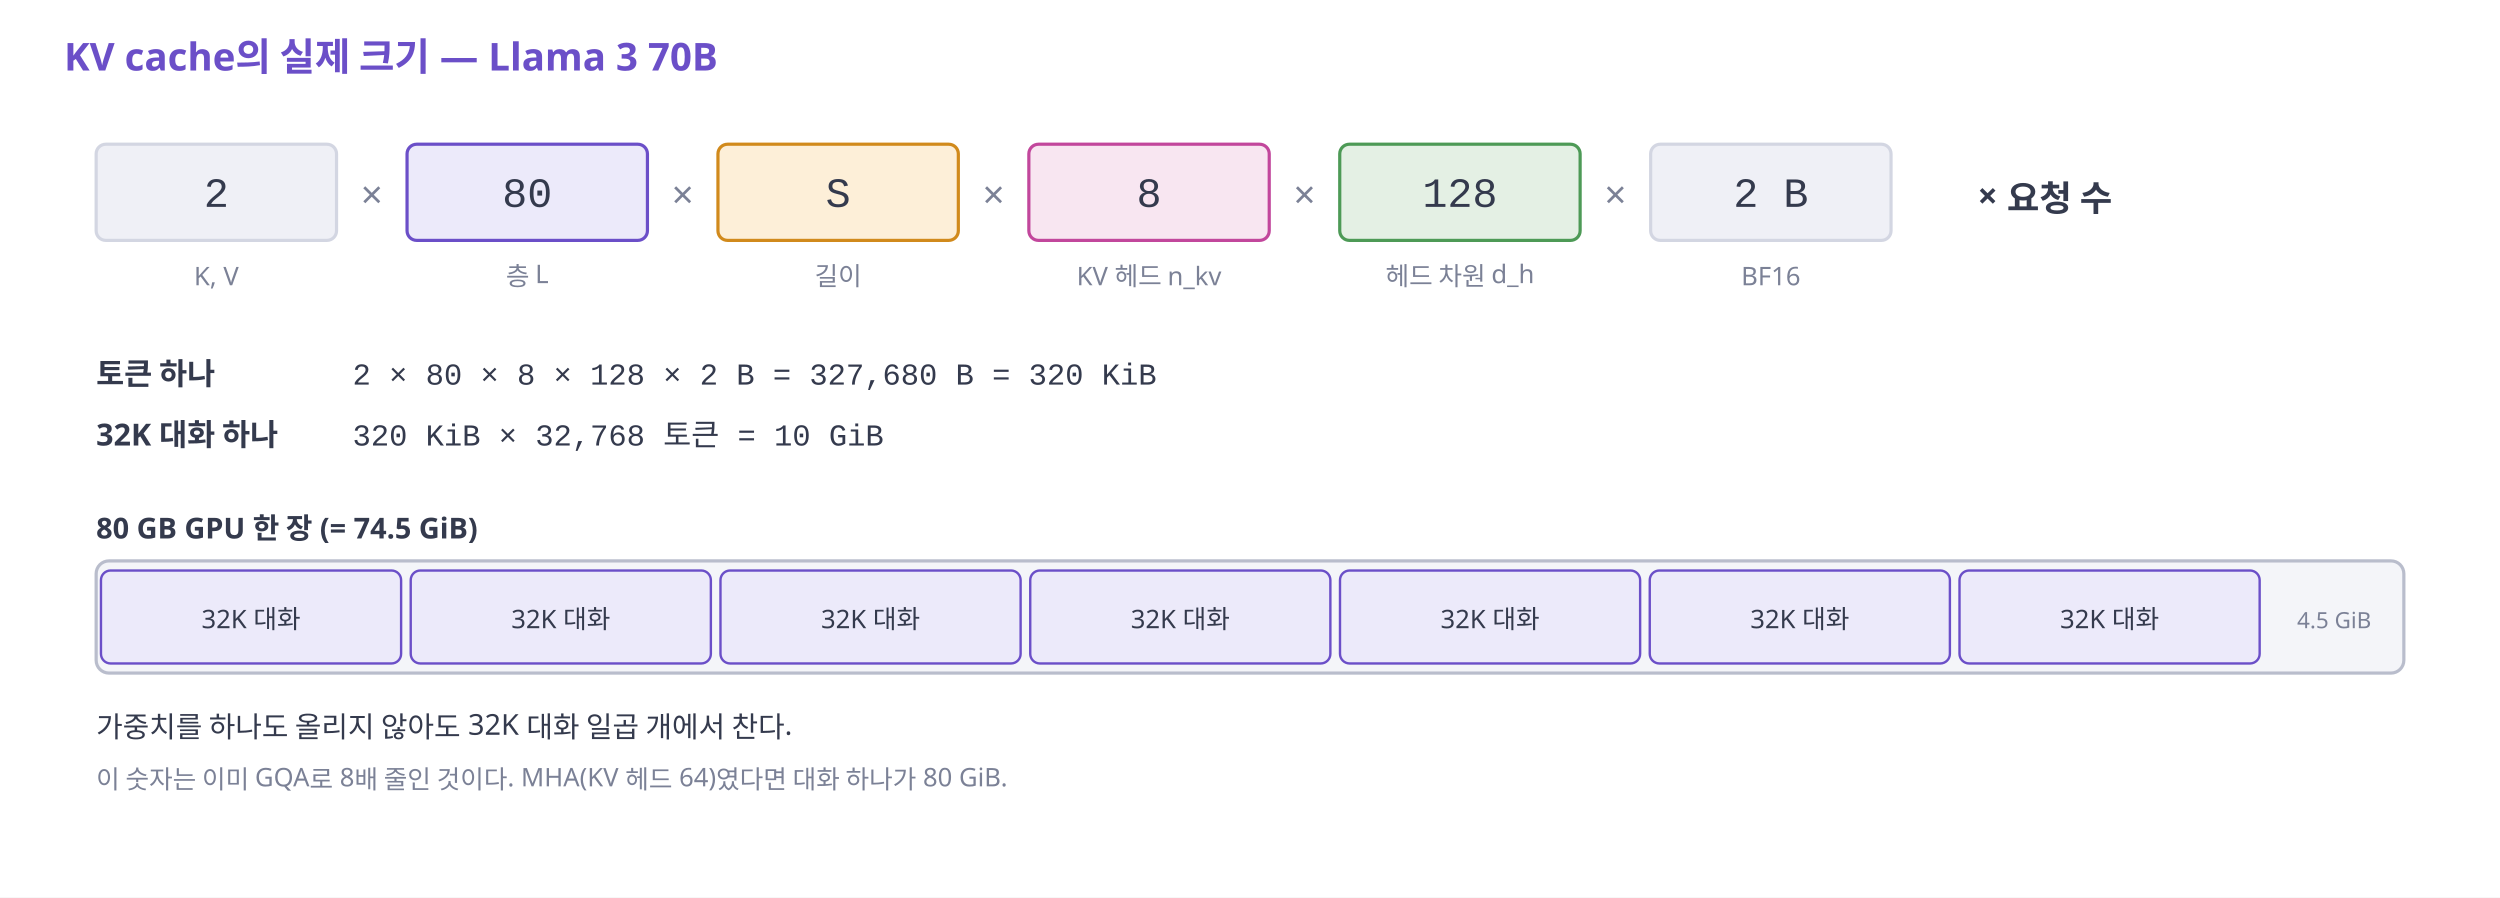
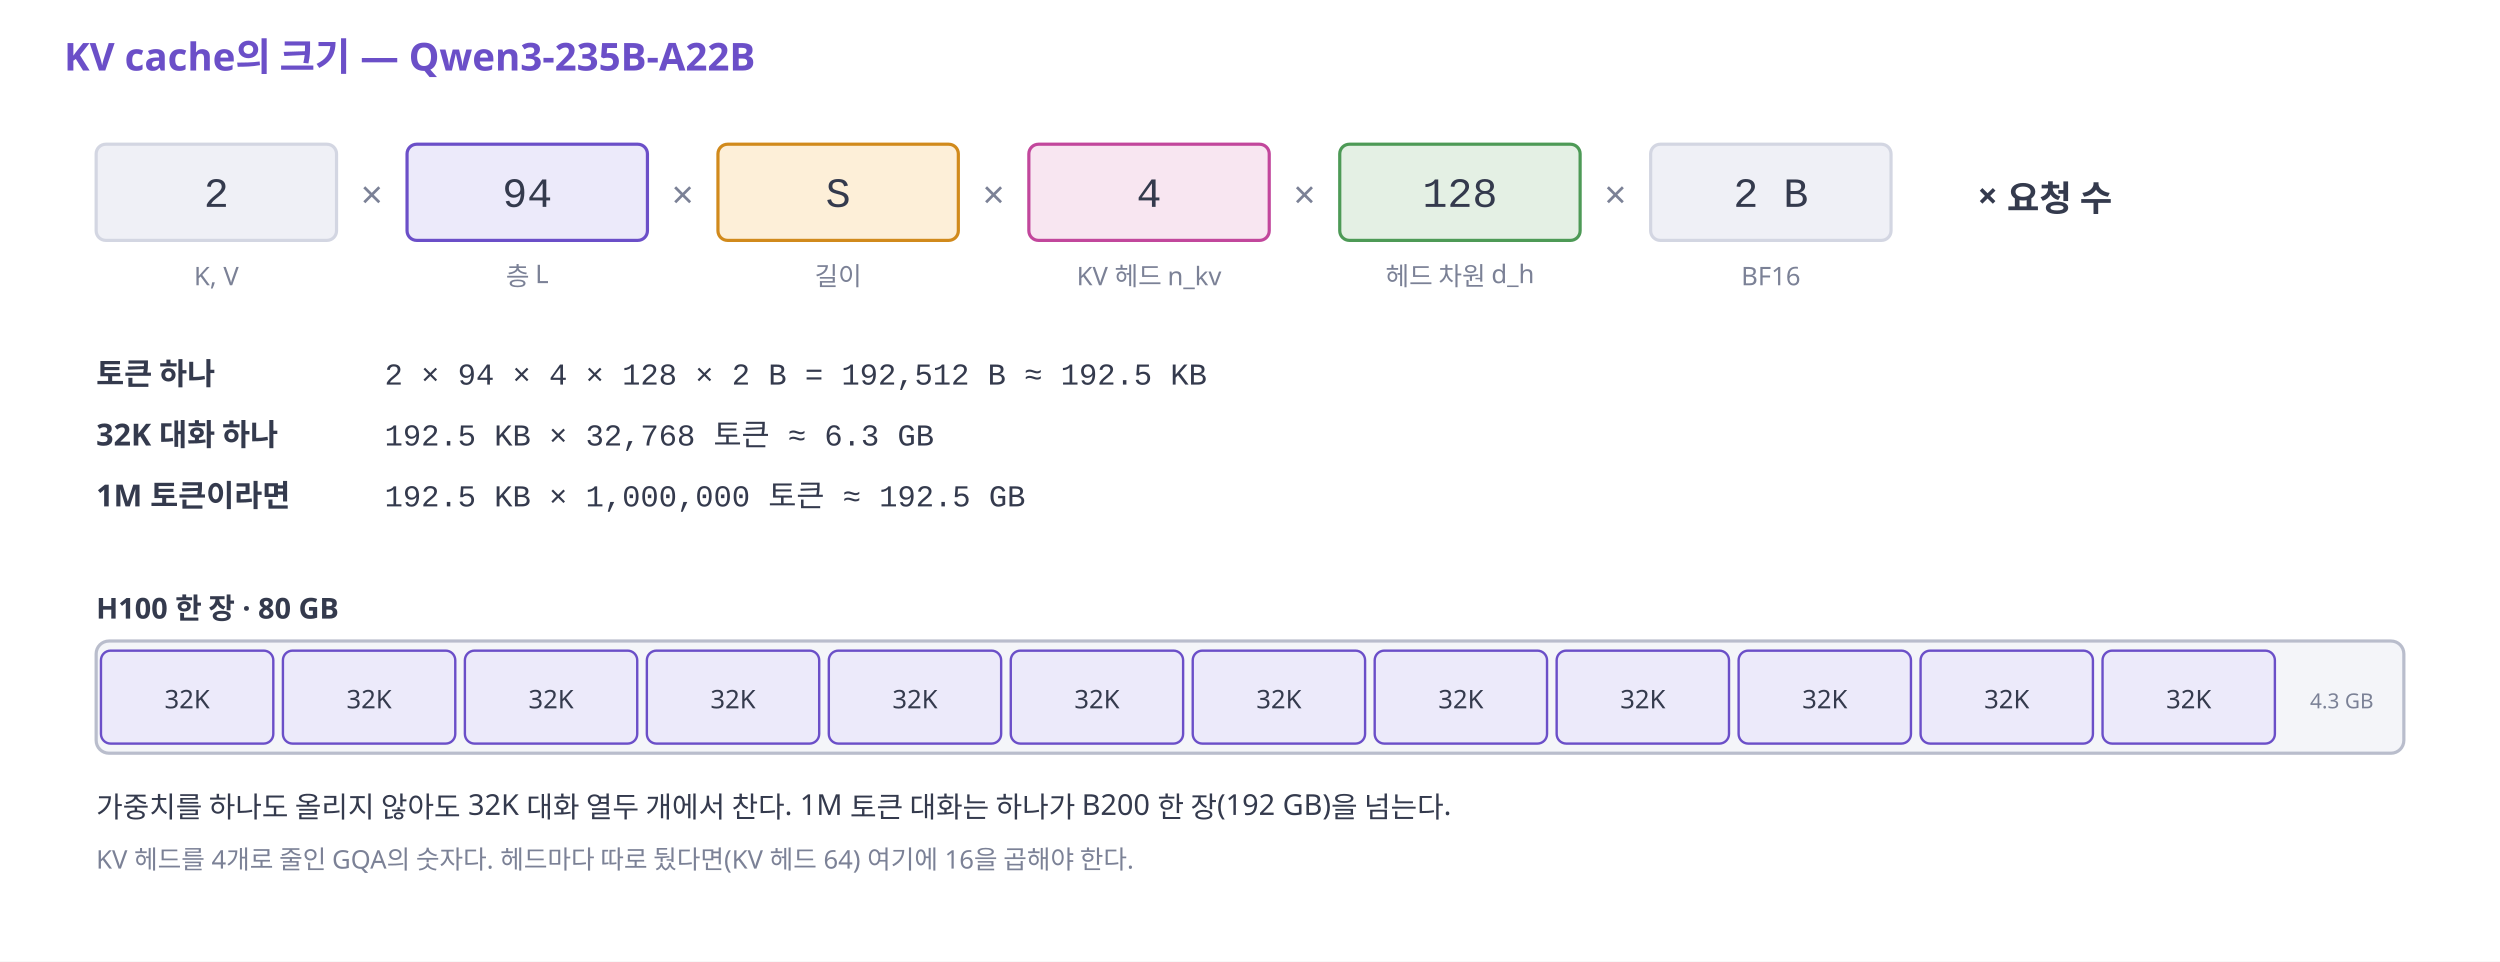
- <svg xmlns="http://www.w3.org/2000/svg" viewBox="0 0 1560 560" width="1560" height="560">
+ <svg xmlns="http://www.w3.org/2000/svg" viewBox="0 0 1560 600" width="1560" height="600">
  <defs>
    <marker id="ah" viewBox="0 0 10 10" refX="8.5" refY="5" markerWidth="7" markerHeight="7" orient="auto-start-reverse">
      <path d="M0,0 L10,5 L0,10 z" fill="#5d6377" />
    </marker>
  </defs>
  <rect width="100%" height="100%" fill="#ffffff" />
-   <text x="40" y="44" font-family="'Noto Sans KR','Malgun Gothic',sans-serif" font-size="24" text-anchor="start" font-weight="700" fill="#6b4fc8">KV cache의 실제 크기 — Llama 3 70B</text>
+   <text x="40" y="44" font-family="'Noto Sans KR','Malgun Gothic',sans-serif" font-size="24" text-anchor="start" font-weight="700" fill="#6b4fc8">KV cache의 크기 — Qwen3-235B-A22B</text>
  <rect x="60" y="90" width="150" height="60" rx="6" fill="#eff0f6" stroke="#d3d6e2" stroke-width="2" />
  <text x="135.0" y="129.1" font-family="Consolas,'Courier New',monospace" font-size="26" text-anchor="middle" font-weight="400" fill="#343a4d">2</text>
  <text x="135" y="178" font-family="'Noto Sans KR','Malgun Gothic',sans-serif" font-size="16" text-anchor="middle" font-weight="400" fill="#7b8196">K, V</text>
  <text x="232" y="130" font-family="'Noto Sans KR','Malgun Gothic',sans-serif" font-size="24" text-anchor="middle" font-weight="400" fill="#7b8196">×</text>
  <rect x="254" y="90" width="150" height="60" rx="6" fill="#eceafa" stroke="#6b4fc8" stroke-width="2" />
-   <text x="329.0" y="129.1" font-family="Consolas,'Courier New',monospace" font-size="26" text-anchor="middle" font-weight="400" fill="#343a4d">80</text>
+   <text x="329.0" y="129.1" font-family="Consolas,'Courier New',monospace" font-size="26" text-anchor="middle" font-weight="400" fill="#343a4d">94</text>
  <text x="329" y="178" font-family="'Noto Sans KR','Malgun Gothic',sans-serif" font-size="16" text-anchor="middle" font-weight="400" fill="#7b8196">층  L</text>
  <text x="426" y="130" font-family="'Noto Sans KR','Malgun Gothic',sans-serif" font-size="24" text-anchor="middle" font-weight="400" fill="#7b8196">×</text>
  <rect x="448" y="90" width="150" height="60" rx="6" fill="#fdefd8" stroke="#d18a1c" stroke-width="2" />
  <text x="523.0" y="129.1" font-family="Consolas,'Courier New',monospace" font-size="26" text-anchor="middle" font-weight="400" fill="#343a4d">S</text>
  <text x="523" y="178" font-family="'Noto Sans KR','Malgun Gothic',sans-serif" font-size="16" text-anchor="middle" font-weight="400" fill="#7b8196">길이</text>
  <text x="620" y="130" font-family="'Noto Sans KR','Malgun Gothic',sans-serif" font-size="24" text-anchor="middle" font-weight="400" fill="#7b8196">×</text>
  <rect x="642" y="90" width="150" height="60" rx="6" fill="#f8e6f1" stroke="#c2479c" stroke-width="2" />
-   <text x="717.0" y="129.1" font-family="Consolas,'Courier New',monospace" font-size="26" text-anchor="middle" font-weight="400" fill="#343a4d">8</text>
+   <text x="717.0" y="129.1" font-family="Consolas,'Courier New',monospace" font-size="26" text-anchor="middle" font-weight="400" fill="#343a4d">4</text>
  <text x="717" y="178" font-family="'Noto Sans KR','Malgun Gothic',sans-serif" font-size="16" text-anchor="middle" font-weight="400" fill="#7b8196">KV 헤드  n_kv</text>
  <text x="814" y="130" font-family="'Noto Sans KR','Malgun Gothic',sans-serif" font-size="24" text-anchor="middle" font-weight="400" fill="#7b8196">×</text>
  <rect x="836" y="90" width="150" height="60" rx="6" fill="#e4f0e4" stroke="#4d9a56" stroke-width="2" />
  <text x="911.0" y="129.1" font-family="Consolas,'Courier New',monospace" font-size="26" text-anchor="middle" font-weight="400" fill="#343a4d">128</text>
  <text x="911" y="178" font-family="'Noto Sans KR','Malgun Gothic',sans-serif" font-size="16" text-anchor="middle" font-weight="400" fill="#7b8196">헤드 차원  d_h</text>
  <text x="1008" y="130" font-family="'Noto Sans KR','Malgun Gothic',sans-serif" font-size="24" text-anchor="middle" font-weight="400" fill="#7b8196">×</text>
  <rect x="1030" y="90" width="150" height="60" rx="6" fill="#eff0f6" stroke="#d3d6e2" stroke-width="2" />
  <text x="1105.0" y="129.1" font-family="Consolas,'Courier New',monospace" font-size="26" text-anchor="middle" font-weight="400" fill="#343a4d">2 B</text>
  <text x="1105" y="178" font-family="'Noto Sans KR','Malgun Gothic',sans-serif" font-size="16" text-anchor="middle" font-weight="400" fill="#7b8196">BF16</text>
  <text x="1234" y="130" font-family="'Noto Sans KR','Malgun Gothic',sans-serif" font-size="22" text-anchor="start" font-weight="600" fill="#343a4d">×  요청 수</text>
  <text x="60" y="240" font-family="'Noto Sans KR','Malgun Gothic',sans-serif" font-size="19" text-anchor="start" font-weight="700" fill="#343a4d">토큰 하나</text>
-   <text x="220" y="240" font-family="Consolas,'Courier New',monospace" font-size="19" text-anchor="start" font-weight="400" fill="#343a4d">2 × 80 × 8 × 128 × 2 B  =  327,680 B  =  320 KiB</text>
+   <text x="240" y="240" font-family="Consolas,'Courier New',monospace" font-size="19" text-anchor="start" font-weight="400" fill="#343a4d">2 × 94 × 4 × 128 × 2 B  =  192,512 B  ≈  192.5 KB</text>
  <text x="60" y="278" font-family="'Noto Sans KR','Malgun Gothic',sans-serif" font-size="19" text-anchor="start" font-weight="700" fill="#343a4d">32K 대화 하나</text>
-   <text x="220" y="278" font-family="Consolas,'Courier New',monospace" font-size="19" text-anchor="start" font-weight="400" fill="#343a4d">320 KiB × 32,768 토큰  =  10 GiB</text>
-   <text x="60" y="336" font-family="'Noto Sans KR','Malgun Gothic',sans-serif" font-size="18" text-anchor="start" font-weight="700" fill="#343a4d">80 GB GPU 한 장 (= 74.5 GiB)</text>
-   <rect x="60" y="350" width="1440" height="70" rx="8" fill="#f4f5f9" stroke="#b9bdcc" stroke-width="2" />
-   <rect x="63.0" y="356" width="187.289" height="58" rx="6" fill="#eceafa" stroke="#6b4fc8" stroke-width="1.5" />
-   <text x="156.644" y="392" font-family="'Noto Sans KR','Malgun Gothic',sans-serif" font-size="16" text-anchor="middle" font-weight="400" fill="#343a4d">32K 대화</text>
-   <rect x="256.289" y="356" width="187.289" height="58" rx="6" fill="#eceafa" stroke="#6b4fc8" stroke-width="1.5" />
-   <text x="349.933" y="392" font-family="'Noto Sans KR','Malgun Gothic',sans-serif" font-size="16" text-anchor="middle" font-weight="400" fill="#343a4d">32K 대화</text>
-   <rect x="449.577" y="356" width="187.289" height="58" rx="6" fill="#eceafa" stroke="#6b4fc8" stroke-width="1.5" />
-   <text x="543.221" y="392" font-family="'Noto Sans KR','Malgun Gothic',sans-serif" font-size="16" text-anchor="middle" font-weight="400" fill="#343a4d">32K 대화</text>
-   <rect x="642.866" y="356" width="187.289" height="58" rx="6" fill="#eceafa" stroke="#6b4fc8" stroke-width="1.5" />
-   <text x="736.51" y="392" font-family="'Noto Sans KR','Malgun Gothic',sans-serif" font-size="16" text-anchor="middle" font-weight="400" fill="#343a4d">32K 대화</text>
-   <rect x="836.154" y="356" width="187.289" height="58" rx="6" fill="#eceafa" stroke="#6b4fc8" stroke-width="1.5" />
-   <text x="929.799" y="392" font-family="'Noto Sans KR','Malgun Gothic',sans-serif" font-size="16" text-anchor="middle" font-weight="400" fill="#343a4d">32K 대화</text>
-   <rect x="1029.443" y="356" width="187.289" height="58" rx="6" fill="#eceafa" stroke="#6b4fc8" stroke-width="1.5" />
-   <text x="1123.087" y="392" font-family="'Noto Sans KR','Malgun Gothic',sans-serif" font-size="16" text-anchor="middle" font-weight="400" fill="#343a4d">32K 대화</text>
-   <rect x="1222.732" y="356" width="187.289" height="58" rx="6" fill="#eceafa" stroke="#6b4fc8" stroke-width="1.5" />
-   <text x="1316.376" y="392" font-family="'Noto Sans KR','Malgun Gothic',sans-serif" font-size="16" text-anchor="middle" font-weight="400" fill="#343a4d">32K 대화</text>
-   <text x="1456.51" y="392" font-family="'Noto Sans KR','Malgun Gothic',sans-serif" font-size="14" text-anchor="middle" font-weight="400" fill="#7b8196">4.5 GiB</text>
-   <text x="60" y="460" font-family="'Noto Sans KR','Malgun Gothic',sans-serif" font-size="18" text-anchor="start" font-weight="400" fill="#343a4d">가중치를 하나도 올리지 않아도 32K 대화 일곱 개에서 찬다.</text>
-   <text x="60" y="492" font-family="'Noto Sans KR','Malgun Gothic',sans-serif" font-size="16" text-anchor="start" font-weight="400" fill="#7b8196">이 숫자는 이미 GQA로 8배 줄인 것이다. MHA(KV 헤드 64)였다면 대화 하나가 80 GiB.</text>
+   <text x="240" y="278" font-family="Consolas,'Courier New',monospace" font-size="19" text-anchor="start" font-weight="400" fill="#343a4d">192.5 KB × 32,768 토큰  ≈  6.3 GB</text>
+   <text x="60" y="316" font-family="'Noto Sans KR','Malgun Gothic',sans-serif" font-size="19" text-anchor="start" font-weight="700" fill="#343a4d">1M 토큰이라면</text>
+   <text x="240" y="316" font-family="Consolas,'Courier New',monospace" font-size="19" text-anchor="start" font-weight="400" fill="#343a4d">192.5 KB × 1,000,000 토큰  ≈  192.5 GB</text>
+   <text x="60" y="386" font-family="'Noto Sans KR','Malgun Gothic',sans-serif" font-size="18" text-anchor="start" font-weight="700" fill="#343a4d">H100 한 장 · 80 GB</text>
+   <rect x="60" y="400" width="1440" height="70" rx="8" fill="#f4f5f9" stroke="#b9bdcc" stroke-width="2" />
+   <rect x="63.0" y="406" width="107.544" height="58" rx="6" fill="#eceafa" stroke="#6b4fc8" stroke-width="1.5" />
+   <text x="116.772" y="442" font-family="'Noto Sans KR','Malgun Gothic',sans-serif" font-size="16" text-anchor="middle" font-weight="400" fill="#343a4d">32K</text>
+   <rect x="176.544" y="406" width="107.544" height="58" rx="6" fill="#eceafa" stroke="#6b4fc8" stroke-width="1.5" />
+   <text x="230.316" y="442" font-family="'Noto Sans KR','Malgun Gothic',sans-serif" font-size="16" text-anchor="middle" font-weight="400" fill="#343a4d">32K</text>
+   <rect x="290.088" y="406" width="107.544" height="58" rx="6" fill="#eceafa" stroke="#6b4fc8" stroke-width="1.5" />
+   <text x="343.86" y="442" font-family="'Noto Sans KR','Malgun Gothic',sans-serif" font-size="16" text-anchor="middle" font-weight="400" fill="#343a4d">32K</text>
+   <rect x="403.632" y="406" width="107.544" height="58" rx="6" fill="#eceafa" stroke="#6b4fc8" stroke-width="1.5" />
+   <text x="457.404" y="442" font-family="'Noto Sans KR','Malgun Gothic',sans-serif" font-size="16" text-anchor="middle" font-weight="400" fill="#343a4d">32K</text>
+   <rect x="517.176" y="406" width="107.544" height="58" rx="6" fill="#eceafa" stroke="#6b4fc8" stroke-width="1.5" />
+   <text x="570.948" y="442" font-family="'Noto Sans KR','Malgun Gothic',sans-serif" font-size="16" text-anchor="middle" font-weight="400" fill="#343a4d">32K</text>
+   <rect x="630.72" y="406" width="107.544" height="58" rx="6" fill="#eceafa" stroke="#6b4fc8" stroke-width="1.5" />
+   <text x="684.492" y="442" font-family="'Noto Sans KR','Malgun Gothic',sans-serif" font-size="16" text-anchor="middle" font-weight="400" fill="#343a4d">32K</text>
+   <rect x="744.264" y="406" width="107.544" height="58" rx="6" fill="#eceafa" stroke="#6b4fc8" stroke-width="1.5" />
+   <text x="798.036" y="442" font-family="'Noto Sans KR','Malgun Gothic',sans-serif" font-size="16" text-anchor="middle" font-weight="400" fill="#343a4d">32K</text>
+   <rect x="857.808" y="406" width="107.544" height="58" rx="6" fill="#eceafa" stroke="#6b4fc8" stroke-width="1.5" />
+   <text x="911.58" y="442" font-family="'Noto Sans KR','Malgun Gothic',sans-serif" font-size="16" text-anchor="middle" font-weight="400" fill="#343a4d">32K</text>
+   <rect x="971.352" y="406" width="107.544" height="58" rx="6" fill="#eceafa" stroke="#6b4fc8" stroke-width="1.5" />
+   <text x="1025.124" y="442" font-family="'Noto Sans KR','Malgun Gothic',sans-serif" font-size="16" text-anchor="middle" font-weight="400" fill="#343a4d">32K</text>
+   <rect x="1084.896" y="406" width="107.544" height="58" rx="6" fill="#eceafa" stroke="#6b4fc8" stroke-width="1.5" />
+   <text x="1138.668" y="442" font-family="'Noto Sans KR','Malgun Gothic',sans-serif" font-size="16" text-anchor="middle" font-weight="400" fill="#343a4d">32K</text>
+   <rect x="1198.44" y="406" width="107.544" height="58" rx="6" fill="#eceafa" stroke="#6b4fc8" stroke-width="1.5" />
+   <text x="1252.212" y="442" font-family="'Noto Sans KR','Malgun Gothic',sans-serif" font-size="16" text-anchor="middle" font-weight="400" fill="#343a4d">32K</text>
+   <rect x="1311.984" y="406" width="107.544" height="58" rx="6" fill="#eceafa" stroke="#6b4fc8" stroke-width="1.5" />
+   <text x="1365.756" y="442" font-family="'Noto Sans KR','Malgun Gothic',sans-serif" font-size="16" text-anchor="middle" font-weight="400" fill="#343a4d">32K</text>
+   <text x="1461.264" y="442" font-family="'Noto Sans KR','Malgun Gothic',sans-serif" font-size="13" text-anchor="middle" font-weight="400" fill="#7b8196">4.3 GB</text>
+   <text x="60" y="510" font-family="'Noto Sans KR','Malgun Gothic',sans-serif" font-size="18" text-anchor="start" font-weight="400" fill="#343a4d">가중치를 하나도 올리지 않아도 32K 대화 열두 개에서 찬다.  1M 토큰 대화는 하나가 B200 한 장(192 GB)을 넘는다.</text>
+   <text x="60" y="542" font-family="'Noto Sans KR','Malgun Gothic',sans-serif" font-size="16" text-anchor="start" font-weight="400" fill="#7b8196">KV 헤드를 4개로 줄인 GQA의 숫자다. 헤드마다 따로 뒀다면(KV 헤드 64) 여기에 16을 곱해야 한다.</text>
</svg>
